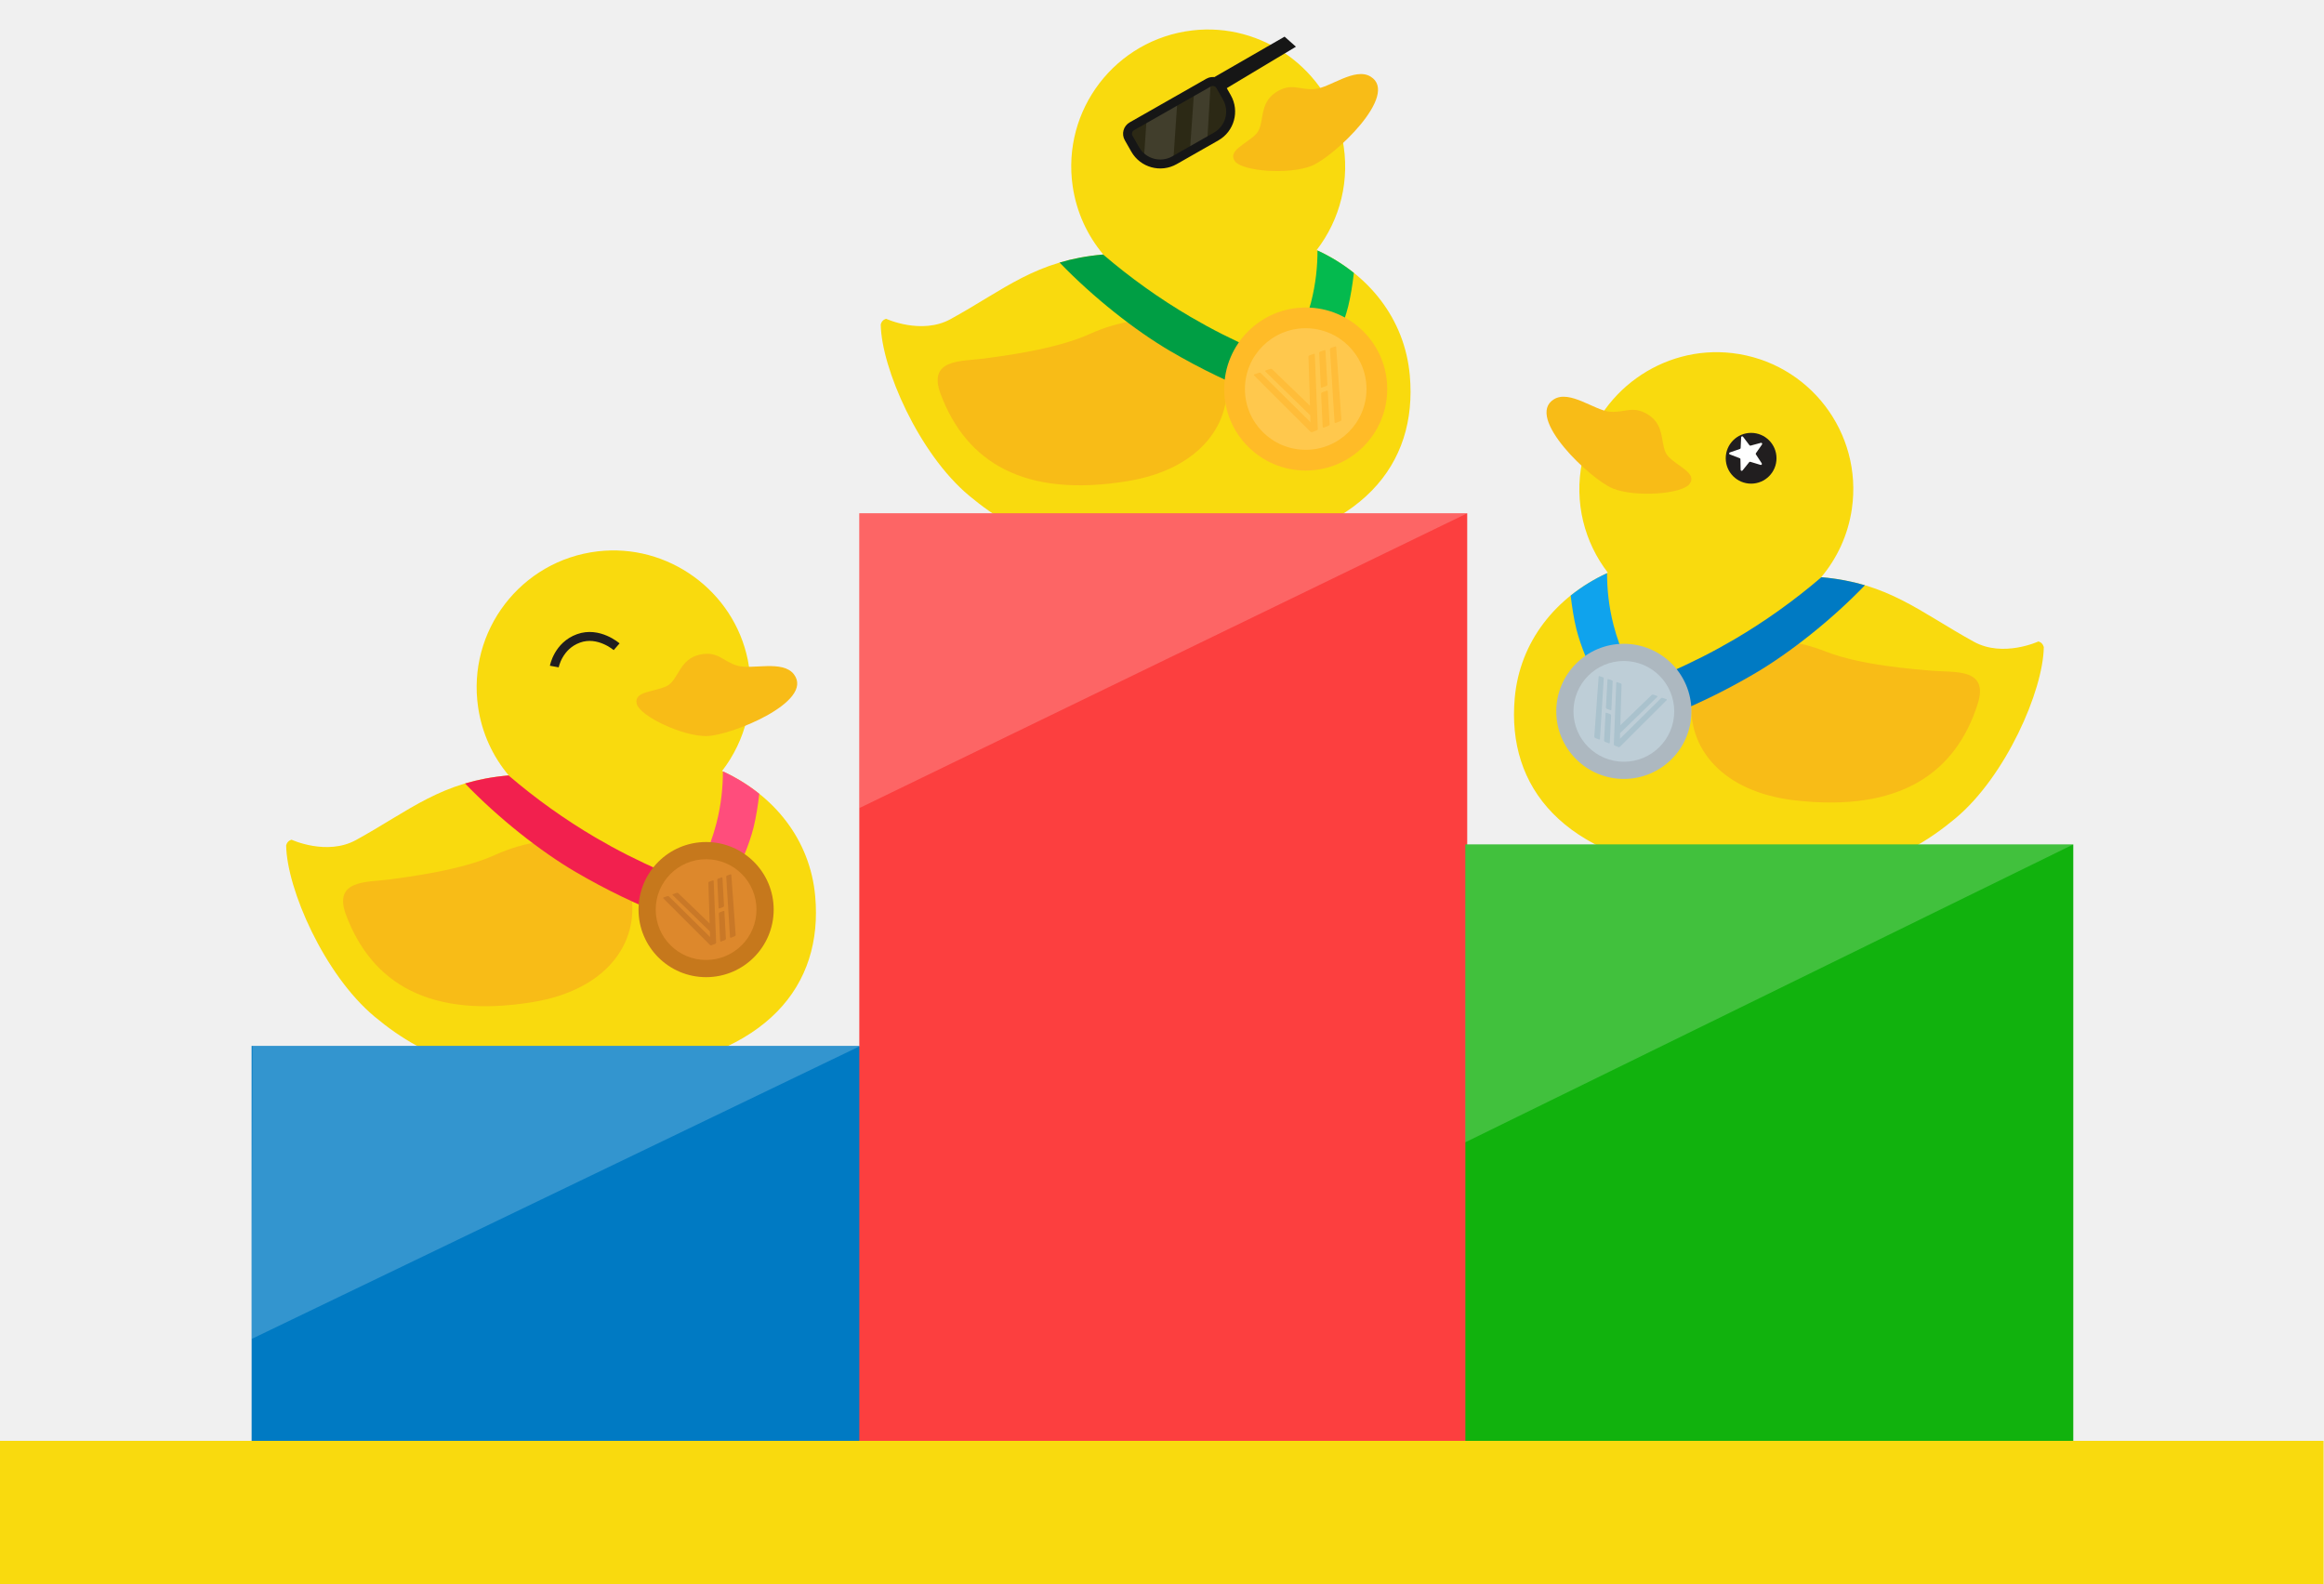
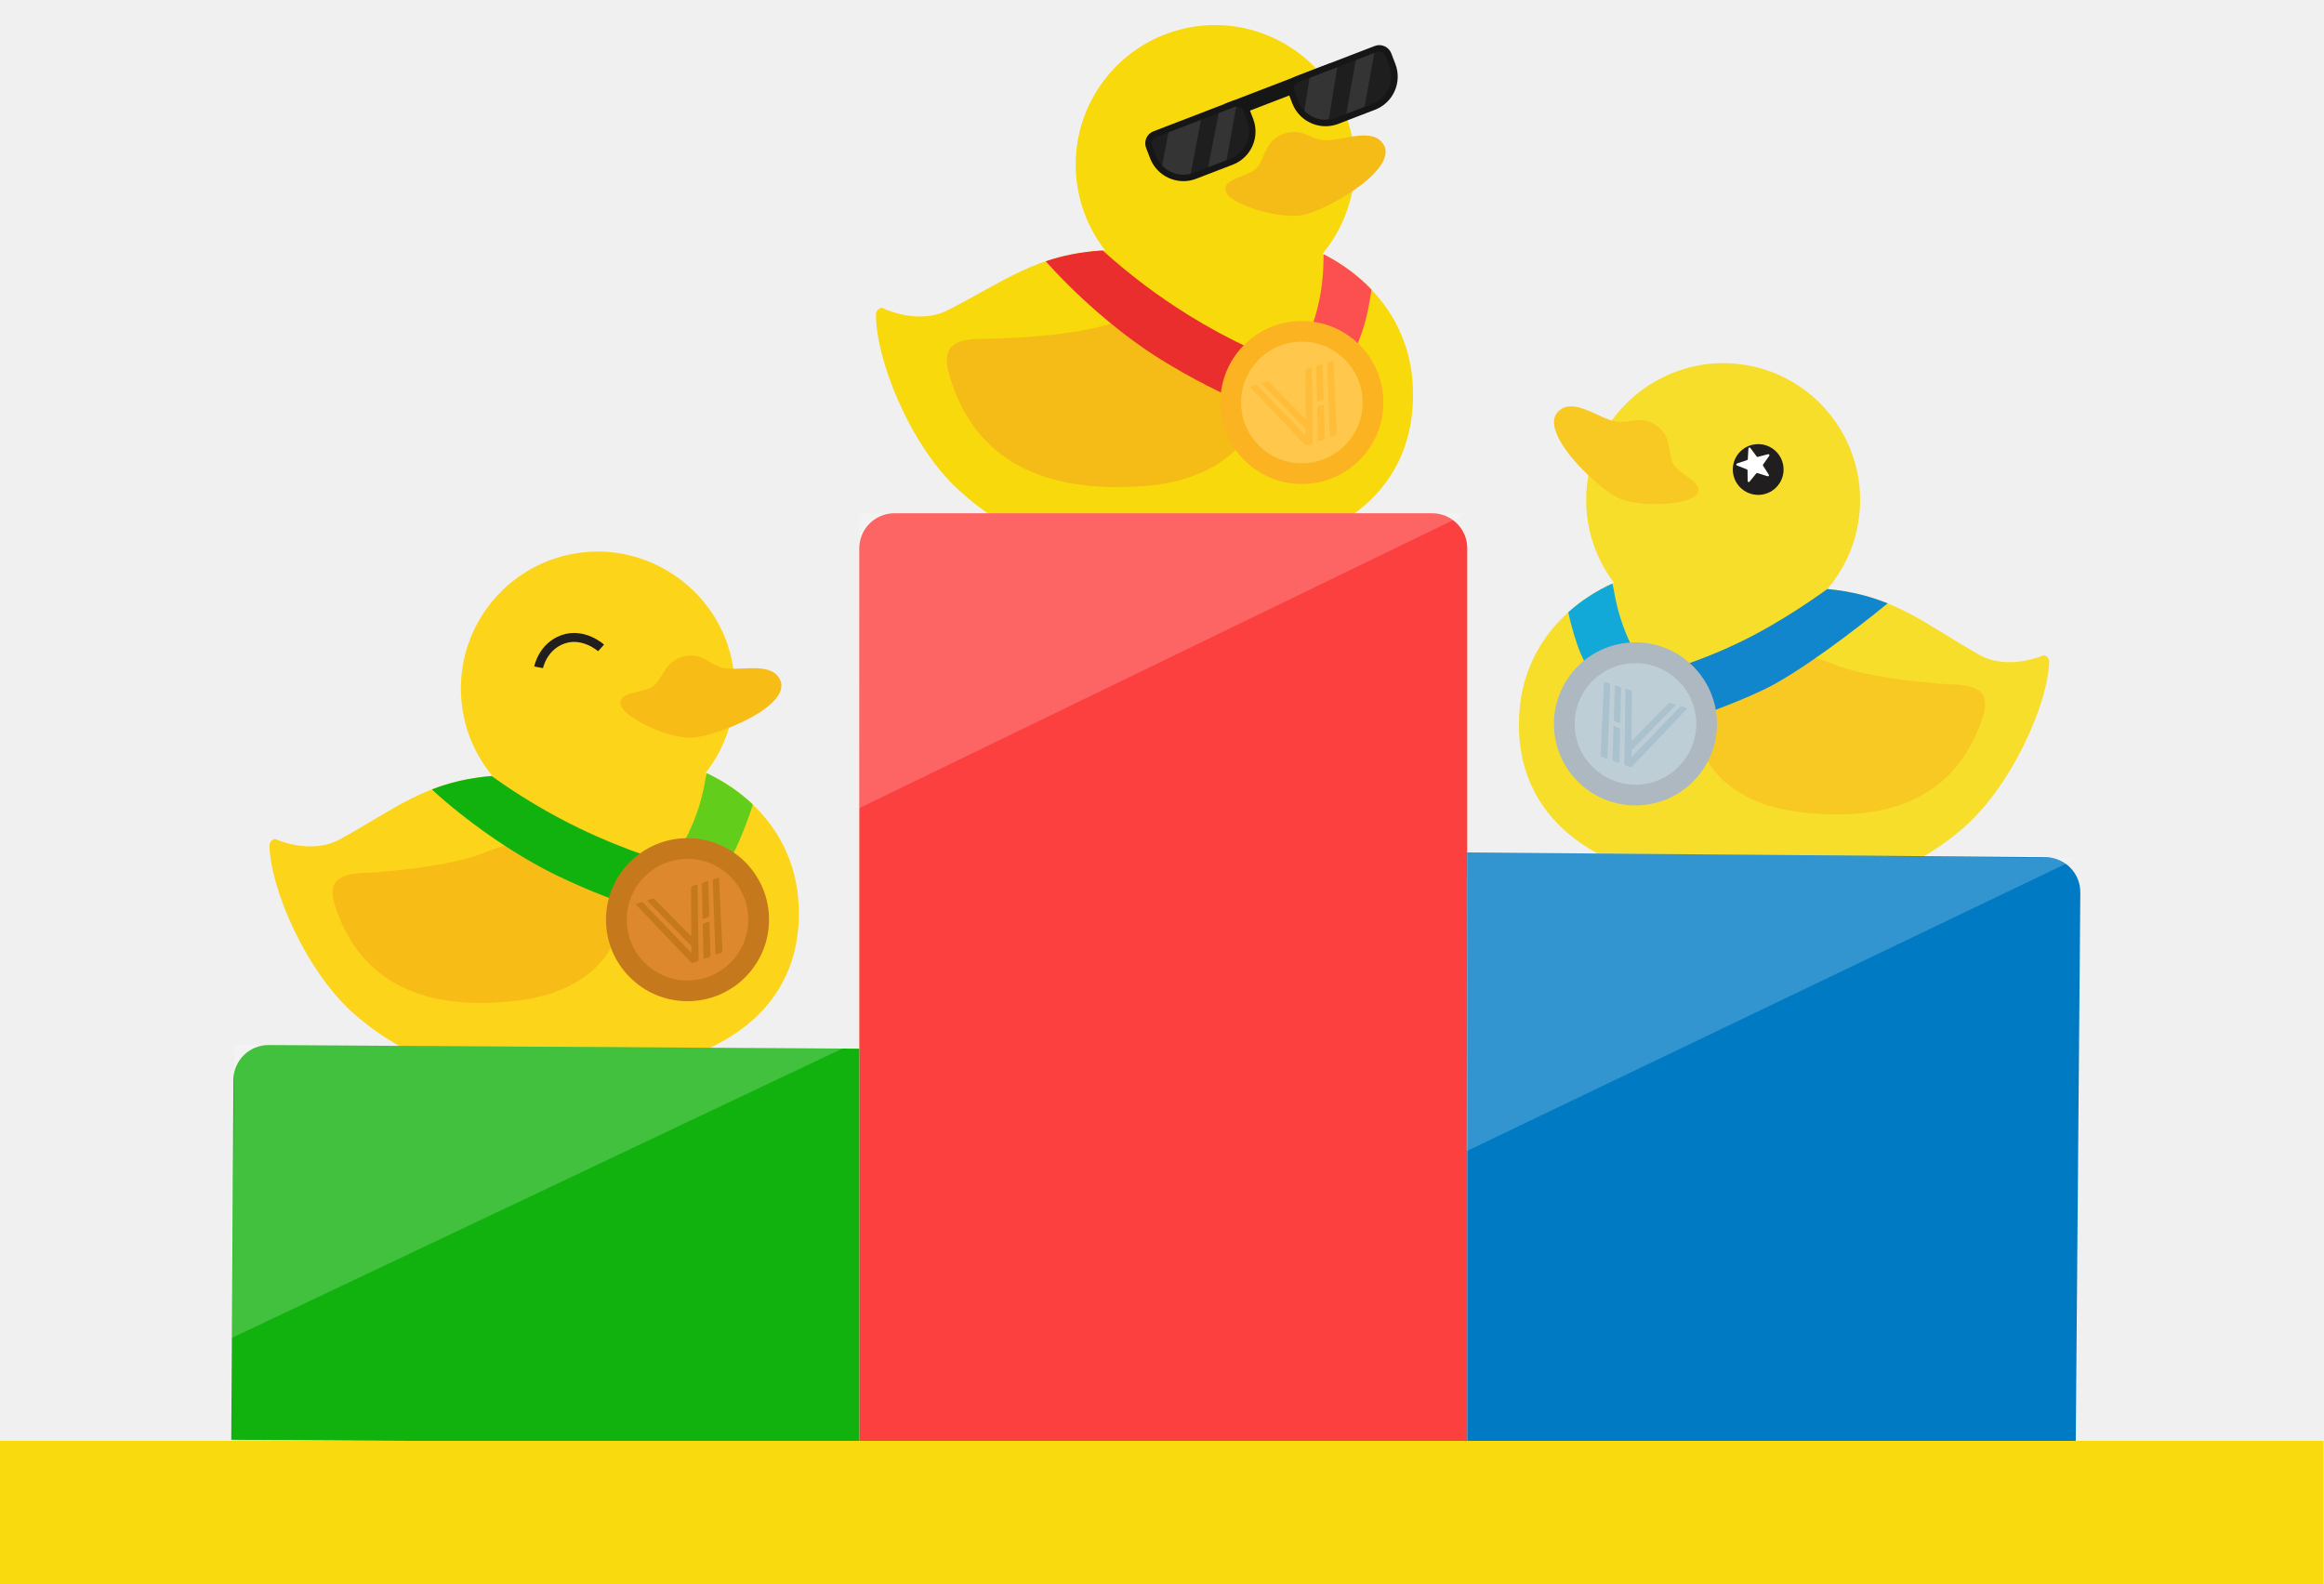
<svg xmlns="http://www.w3.org/2000/svg" id="road" viewBox="0 0 1300 886">
  <defs>
    <style>
      .cls-1 {
        opacity: .2;
      }

-       .cls-1, .cls-2, .cls-3, .cls-4, .cls-5, .cls-6, .cls-7, .cls-8, .cls-9, .cls-10, .cls-11, .cls-12, .cls-13, .cls-14, .cls-15, .cls-16, .cls-17, .cls-18, .cls-19, .cls-20, .cls-21, .cls-22, .cls-23, .cls-24, .cls-25 {
+       .cls-1, .cls-2, .cls-3, .cls-4, .cls-5, .cls-6, .cls-7, .cls-8, .cls-9, .cls-10, .cls-11, .cls-12, .cls-13, .cls-14, .cls-15, .cls-16, .cls-17, .cls-18, .cls-19, .cls-20, .cls-21, .cls-22, .cls-23, .cls-24, .cls-25, .cls-26, .cls-27, .cls-28, .cls-29 {
        stroke-width: 0px;
      }

-       .cls-1, .cls-2, .cls-19 {
+       .cls-1, .cls-2, .cls-22 {
        fill: #fff;
      }

-       .cls-26 {
-         stroke: #161616;
-       }
- 
-       .cls-26, .cls-27 {
+       .cls-30 {
        fill: none;
+         stroke: #211e1f;
        stroke-miterlimit: 10;
        stroke-width: 5px;
      }

-       .cls-27 {
-         stroke: #211e1f;
-       }
- 
      .cls-2 {
        opacity: .1;
      }

      .cls-3 {
-         opacity: .9;
-       }
- 
-       .cls-3, .cls-9 {
+         fill: #f9da0e;
+       }
+ 
+       .cls-4 {
+         fill: #f7de2b;
+       }
+ 
+       .cls-5 {
+         fill: #f8c823;
+       }
+ 
+       .cls-6 {
+         fill: #f8bc17;
+       }
+ 
+       .cls-7 {
+         fill: #f7d90c;
+       }
+ 
+       .cls-8 {
+         fill: #fc4f4f;
+       }
+ 
+       .cls-9 {
+         fill: #fc3f3f;
+       }
+ 
+       .cls-10 {
+         fill: #62ce1b;
+       }
+ 
+       .cls-11 {
+         fill: #12a9d8;
+       }
+ 
+       .cls-12 {
+         fill: #211e1f;
+       }
+ 
+       .cls-13 {
+         fill: #1e1e1e;
+       }
+ 
+       .cls-14 {
        fill: #161616;
      }

-       .cls-4 {
-         fill: #f9da0e;
-       }
- 
-       .cls-5 {
-         fill: #f8bc17;
-       }
- 
-       .cls-6 {
-         fill: #fc3f3f;
-       }
- 
-       .cls-7 {
-         fill: #04ba4e;
-       }
- 
-       .cls-8 {
-         fill: #211e1f;
-       }
- 
-       .cls-10 {
+       .cls-15 {
        fill: #11b20d;
      }

-       .cls-11 {
-         fill: #0fa3ed;
-       }
- 
-       .cls-12 {
+       .cls-16 {
+         fill: #1286cc;
+       }
+ 
+       .cls-17 {
        fill: #c6781c;
      }

-       .cls-13 {
-         fill: #c97827;
-       }
- 
-       .cls-14 {
+       .cls-18 {
        fill: #dd882c;
      }

-       .cls-15 {
+       .cls-19 {
        fill: #beced7;
      }

-       .cls-16 {
+       .cls-20 {
        fill: #adb8c0;
      }

-       .cls-17 {
+       .cls-21 {
        fill: #aac2cd;
      }

-       .cls-18 {
-         fill: #009e44;
-       }
- 
-       .cls-20 {
-         fill: #f2204e;
-       }
- 
-       .cls-21 {
-         fill: #ff4d7c;
-       }
- 
-       .cls-22 {
+       .cls-23 {
+         fill: #f5bb17;
+       }
+ 
+       .cls-24 {
        fill: #ffbd39;
      }

-       .cls-23 {
-         fill: #ffbb27;
-       }
- 
-       .cls-24 {
+       .cls-25 {
+         fill: #fcd51a;
+       }
+ 
+       .cls-26 {
+         fill: #fcb322;
+       }
+ 
+       .cls-27 {
        fill: #ffc84d;
      }

-       .cls-25 {
+       .cls-28 {
+         fill: #ea2d2d;
+       }
+ 
+       .cls-29 {
        fill: #007ac3;
      }
    </style>
  </defs>
-   <g>
-     <path class="cls-4" d="m531.77,178.49c30.38-16.7,47.69-32.88,85.4-36.12-8.85-10.53-14.99-23.56-17.13-38.17-6.23-42.59,23.86-82.11,66.89-87.18,39.2-4.62,76.09,22.01,83.97,60.69,4.67,22.92-1.34,45.24-14.39,62.17,29.1,13.31,49.29,38.41,52.11,70.16,4.43,49.83-26.69,89.18-103.39,98.4-76.7,9.22-113.9-6.73-143.22-31.24-28.03-23.44-48.98-71.28-49.34-95.73.74-2.79,3.05-3.13,3.05-3.13,0,0,19.74,9.12,36.04.16Z" />
-     <path class="cls-5" d="m714.05,51.4c-10.54,6.59-6.13,18.04-11.44,23.58s-16.08,9.26-11.88,15.13c4.2,5.87,30.59,7.67,42.99,2.65,12.4-5.02,49.45-39.81,32.97-49.91-8.84-5.42-22.81,6.29-31.29,6.97-8.49.68-12.85-3.72-21.35,1.59Z" />
-     <path class="cls-5" d="m609.42,186.89c33.49-15.21,71-9.66,76.22,21.67,4.69,28.16-14.41,53.92-54.9,60.58-57.65,9.47-90.16-10.38-104.56-48.7-7.5-19.98,11.96-18.2,24.32-19.88,10.58-1.44,40.23-5.18,58.93-13.67Z" />
-     <path class="cls-7" d="m733.92,217.43s15.36-26.42,20.21-45.96c1.43-5.77,2.46-12.43,3.2-18.82-6.11-4.89-12.93-9.11-20.35-12.54.01,8.56-.89,18.41-3.63,29.06-3.77,14.61-9.74,25.92-14.64,33.59l15.22,14.67Z" />
-     <path class="cls-18" d="m654.59,196.37c17.08,10.02,34.93,18.6,53.39,25.66,11.81,4.52,23.89,8.39,36.15,11.65.07-8.22-1.11-16.29-3.45-24.08-26.17-7.76-51.29-18.61-74.84-32.42-17.26-10.12-33.57-21.79-48.77-34.81-9.16.8-17.11,2.36-24.34,4.51,18.89,19.58,42.15,37.93,61.85,49.49Z" />
+   <path class="cls-4" d="m1107.26,366.33c-30.24-16.96-47.41-33.27-85.09-36.84,8.94-10.45,15.19-23.43,17.44-38.02,6.59-42.53-23.17-82.31-66.16-87.74-39.16-4.95-76.27,21.37-84.48,59.98-4.86,22.88.96,45.25,13.87,62.29-29.21,13.06-49.61,38-52.7,69.72-4.85,49.79,25.95,89.4,102.57,99.26,76.62,9.86,113.95-5.77,143.47-30.04,28.23-23.21,49.57-70.86,50.14-95.31-.72-2.8-3.03-3.15-3.03-3.15,0,0-19.82,8.95-36.04-.14Z" />
+   <path class="cls-7" d="m529.92,173.63c31.55-15.88,49.78-31.7,88.29-33.6-8.62-11.05-14.39-24.54-16.02-39.49-4.76-43.59,27.34-82.71,71.35-86.28,40.08-3.25,76.65,25.24,83.24,64.91,3.9,23.5-3.05,46.01-16.96,62.76,29.13,14.63,48.76,40.94,50.45,73.37,2.66,50.9-30.5,89.8-108.93,96.34-78.43,6.54-115.72-11.08-144.65-37.14-27.67-24.91-47.22-74.39-46.67-99.3.86-2.81,3.23-3.07,3.23-3.07,0,0,19.76,10.02,36.68,1.5Z" />
+   <path class="cls-23" d="m718.3,74.78c-12.02,3.99-10.41,16.39-17,20.59-6.59,4.2-18.14,5.3-15.4,12.12,2.75,6.82,28.44,14.95,41.93,12.96,13.49-1.99,58.53-27.53,44.64-41.49-7.45-7.49-24.09.75-32.66-.62-8.57-1.36-11.83-6.77-21.51-3.56Z" />
+   <g>
+     <rect class="cls-14" x="684.58" y="46.36" width="63.47" height="8.6" transform="translate(29.61 260.68) rotate(-21.05)" />
+     <path class="cls-13" d="m684.79,92.05l-12.1,4.66c-14.91,5.74-24.79-1.33-29.29-13.01l-.14-.37c-1.33-3.47.39-7.36,3.86-8.69l41.72-16.06c3.47-1.33,7.36.39,8.69,3.86l.19.5c4.47,11.61,1.67,24.38-12.93,29.1Z" />
+     <path class="cls-14" d="m662.24,101.32c-8.11.11-15.81-4.77-18.89-12.77l-2.24-5.83c-.69-1.79-.64-3.73.14-5.48.78-1.75,2.19-3.09,3.98-3.78l44.22-17.02c1.79-.69,3.73-.64,5.48.14,1.75.78,3.09,2.19,3.78,3.98l2.28,5.94c3.92,10.2-1.18,21.69-11.38,25.61l-20.5,7.89c-2.26.87-4.58,1.3-6.87,1.33Zm29.73-41.8c-.42,0-.84.09-1.25.24l-44.22,17.02c-1.85.71-2.78,2.8-2.07,4.65l2.24,5.83c3.24,8.42,12.73,12.64,21.15,9.39l20.5-7.89c8.36-3.22,12.55-12.64,9.33-21l-2.28-5.94c-.35-.9-1.02-1.61-1.9-2-.48-.21-1-.32-1.51-.31Z" />
+     <path class="cls-13" d="m764.34,61.34l-12.1,4.66c-17.26,5.37-24.79-1.33-29.29-13.01l-.14-.37c-1.33-3.47.39-7.36,3.86-8.69l41.72-16.06c3.47-1.33,7.36.39,8.69,3.86l.19.5c4.47,11.61,2.34,24.94-12.93,29.1Z" />
+     <path class="cls-2" d="m768.86,29.18v-.26c-.32.03-.64.09-.95.22l-9.32,3.31-5.53,31.34,10.24-4.04,5.56-30.57Z" />
+     <path class="cls-2" d="m743.34,66.56l4.9-30.17-15.62,6.97-3.01,18.57c3.46,4.24,8.71,6.14,13.73,4.64Z" />
+     <path class="cls-2" d="m691.54,59.57c-.28.04-.55.09-.82.2l-9.02,3.47-5.87,30.34,10.26-3.95,5.44-30.06Z" />
+     <path class="cls-2" d="m666.03,97.24l5.77-30.18-18.19,7-3.55,18.57c4.01,4.24,10.12,6.12,15.97,4.61Z" />
+     <path class="cls-14" d="m741.79,70.61c-8.11.11-15.81-4.77-18.89-12.77l-2.24-5.83c-.69-1.79-.64-3.73.14-5.49s2.19-3.09,3.98-3.78l44.22-17.02c1.79-.69,3.73-.64,5.48.14,1.75.78,3.09,2.19,3.78,3.98l2.28,5.94c3.92,10.2-1.18,21.69-11.38,25.61l-20.5,7.89c-2.26.87-4.58,1.3-6.87,1.33Zm29.73-41.8c-.42,0-.84.09-1.25.24l-44.22,17.02c-.9.35-1.61,1.02-2,1.9s-.42,1.86-.07,2.76l2.24,5.83c3.24,8.42,12.73,12.64,21.15,9.39l20.5-7.89c8.36-3.22,12.55-12.64,9.33-21l-2.28-5.94c-.35-.9-1.02-1.61-1.9-2-.48-.21-1-.32-1.51-.31Z" />
+   </g>
+   <path class="cls-23" d="m624.91,179.94c38.02-13.51,78.52-3.96,81.3,30.79,2.5,31.22-20.78,57.61-65.66,61.11-63.91,4.99-97.59-19.74-109.76-62.97-6.34-22.54,14.76-18.78,28.43-19.47,11.7-.58,44.46-1.92,65.69-9.46Z" />
+   <path class="cls-8" d="m741.09,142.59l-.68-.33-.13,5.48c-.23,9.57-1.66,19.02-4.24,28.08-3.26,11.44-8.31,22.27-15.03,32.21l-1.6,2.38,19.99,20.27,2.34-3.8c.66-1.08,16.35-26.67,21.76-46.33,1.4-5.08,2.63-11.32,3.68-18.53-7.32-7.7-16.13-14.25-26.09-19.42Z" />
+   <circle class="cls-12" cx="983.5" cy="262.64" r="14.2" />
+   <path class="cls-5" d="m926.05,237.72c10.48,6.68,5.98,18.09,11.25,23.67,5.27,5.58,16,9.39,11.75,15.22-4.25,5.84-30.65,7.42-43.01,2.29-12.36-5.13-49.12-40.22-32.56-50.19,8.88-5.35,22.75,6.48,31.23,7.23,8.48.75,12.88-3.61,21.33,1.77Z" />
+   <path class="cls-22" d="m978.02,250.9l-.34,5.95c-.01.24-.17.45-.4.53l-5.65,1.9c-.52.18-.54.91-.03,1.11l5.56,2.17c.23.09.37.3.38.55l.06,5.96c0,.55.7.8,1.05.37l3.78-4.62c.15-.19.4-.26.64-.19l5.69,1.78c.53.17.97-.42.67-.88l-3.22-5.02c-.13-.2-.12-.47.02-.66l3.45-4.86c.32-.45-.1-1.06-.63-.92l-5.77,1.51c-.23.06-.48-.03-.63-.22l-3.56-4.79c-.33-.44-1.03-.23-1.07.32Z" />
+   <path class="cls-5" d="m1024.49,371.16c-34.09-13.81-71.34-6.7-75.25,24.83-3.51,28.33,16.65,53.28,57.38,58.24,58,7.07,89.65-14.12,102.44-53.01,6.67-20.27-12.7-17.69-25.12-18.85-10.63-.99-40.41-3.5-59.44-11.21Z" />
+   <path class="cls-9" d="m500.24,287.13h300.95c10.79,0,19.55,8.76,19.55,19.55v499.32h-340.05v-499.32c0-10.79,8.76-19.55,19.55-19.55Z" />
+   <path class="cls-29" d="m1161.06,813.33l-340.32-2.86v-333.62l323.56,2.69c10.8.09,19.48,8.92,19.39,19.72l-2.62,314.07Z" />
+   <polygon class="cls-1" points="480.68 287.13 820.74 287.13 480.77 452 480.68 287.13" />
+   <polygon class="cls-1" points="820.85 476.32 1161.9 480.16 820.4 643.94 820.85 476.32" />
+   <path class="cls-25" d="m189.82,469.66c30.48-16.52,47.89-32.59,85.62-35.61-8.79-10.58-14.85-23.65-16.89-38.27-5.97-42.62,24.36-81.96,67.42-86.78,39.23-4.38,75.96,22.47,83.6,61.19,4.53,22.94-1.61,45.23-14.77,62.08,29.02,13.48,49.06,38.71,51.69,70.47,4.13,49.86-27.23,89.01-103.99,97.77-76.75,8.76-113.86-7.42-143.02-32.11-27.89-23.61-48.55-71.57-48.76-96.02.76-2.79,3.07-3.11,3.07-3.11,0,0,19.69,9.23,36.03.37Z" />
+   <path class="cls-6" d="m383.22,367.03c-12.22,2.24-12.35,14.51-19.33,17.69s-18.36,2.67-16.62,9.68c1.74,7.01,25.6,18.41,38.98,18.32,13.38-.1,60.65-18.77,49.06-34.24-6.22-8.3-23.52-2.56-31.66-5.06-8.14-2.5-10.58-8.2-20.43-6.39Z" />
+   <path class="cls-6" d="m271.94,476.62c34.11-13.77,71.35-6.62,75.22,24.91,3.48,28.34-16.7,53.26-57.44,58.18-58,7.01-89.64-14.22-102.38-53.12-6.64-20.28,12.72-17.67,25.14-18.82,10.63-.98,40.42-3.46,59.46-11.15Z" />
+   <path class="cls-30" d="m301.3,373.3s2.17-11.6,13.64-15.66,21.29,4.8,21.29,4.8" />
+   <path class="cls-15" d="m480.68,807.54l-351.32-2.13,1.22-201.37c.07-10.8,8.87-19.5,19.67-19.43l330.43,2.01v220.93Z" />
+   <polygon class="cls-1" points="131.2 584.48 471.24 586.55 129.7 748.41 131.2 584.48" />
+   <rect class="cls-7" x="650.75" y="158" width="54" height="37" />
+   <path class="cls-28" d="m738.57,240.92l4.33,1.27.16-4.51c.29-8.48-.7-16.96-2.96-25.2l-.5-1.82-1.8-.58c-25.79-8.37-50.42-19.79-73.22-33.95-16.68-10.36-32.62-22.36-47.37-35.67l-.38-.34c-12.33.73-22.58,2.9-31.88,6.04l2.89,3.15c18.11,19.75,41.03,39.06,61.31,51.65,16.89,10.5,34.8,19.68,53.23,27.27,11.53,4.76,23.71,9.02,36.19,12.69Z" />
+   <g>
+     <circle class="cls-26" cx="728.23" cy="225.14" r="45.6" />
+     <circle class="cls-27" cx="728.23" cy="225.14" r="34" />
    <g>
-       <circle class="cls-23" cx="730.39" cy="217.62" r="45.6" />
-       <circle class="cls-24" cx="730.39" cy="217.62" r="34" />
-       <g>
-         <path class="cls-22" d="m734.87,197.94l-2.35.81c-.35.14-.58.43-.59.75l.85,27.48-21.2-20.45c-.27-.23-.68-.31-1.06-.19l-2.47.85c-.23.06-.38.26-.33.46.02.07.06.13.12.18l24.87,24.3c.06.06.14.11.22.15l.12,3.86-27.77-27.42c-.26-.24-.68-.31-1.06-.2l-2.5.86c-.24.06-.39.27-.34.46.02.07.06.13.12.18l31.41,31.39c.12.11.26.19.42.24.14.16.38.2.58.1l2.61-1.01c.1-.04.19-.1.27-.17.08-.05.14-.12.18-.2.12-.16.19-.36.18-.56l-1.67-41.52c.02-.19-.16-.36-.39-.38-.08,0-.16.01-.24.04Z" />
-         <path class="cls-22" d="m746.81,193.82l-2.29.79c-.34.13-.56.42-.56.73l2.56,40.83c-.01.23.18.44.44.45.09,0,.18-.01.26-.05l2.54-.99c.38-.17.61-.52.6-.9l-2.93-40.54c.01-.19-.16-.35-.39-.37-.08,0-.16,0-.23.04Z" />
-         <path class="cls-22" d="m742.07,218.56l-2.46.91c-.37.15-.6.48-.6.84l.86,18.45c-.02.24.18.44.43.46.09,0,.18-.01.26-.05l2.58-1c.37-.17.61-.51.62-.89l-1.03-18.34c.01-.21-.18-.4-.42-.41-.08,0-.17.01-.24.05Z" />
-         <path class="cls-22" d="m739.47,216.81l2.44-.89c.36-.15.59-.47.59-.82l-1.06-18.9c-.01-.25-.22-.39-.48-.36-.02,0-.04.01-.05.02l-2.46.85c-.06.02-.12.05-.18.09-.14.1-.24.24-.3.38-.02.06-.03.12-.03.18l.9,19.22c.07.23.33.34.63.23Z" />
-       </g>
+       <path class="cls-24" d="m733.21,205.58l-2.37.75c-.35.13-.59.41-.61.74l.15,27.5-20.67-20.99c-.26-.24-.67-.33-1.05-.22l-2.49.79c-.24.05-.39.25-.34.45.02.07.06.13.12.18l24.25,24.92c.06.06.13.11.21.16l.02,3.86-27.06-28.12c-.26-.24-.67-.33-1.06-.22l-2.52.8c-.24.05-.4.26-.35.46.02.07.05.13.11.18l30.6,32.17c.11.11.26.2.42.25.14.16.38.21.58.11l2.63-.95c.1-.04.2-.09.28-.16.08-.05.15-.11.19-.2.13-.16.2-.35.2-.55l-.61-41.55c.02-.19-.15-.37-.38-.39-.08,0-.16,0-.24.04Z" />
+       <path class="cls-24" d="m745.25,201.77l-2.31.73c-.35.13-.57.4-.58.72l1.53,40.88c-.02.23.17.44.43.46.09,0,.18,0,.26-.05l2.56-.92c.38-.16.62-.5.63-.88l-1.9-40.6c.02-.19-.16-.36-.39-.38-.08,0-.16,0-.23.04Z" />
+       <path class="cls-24" d="m739.88,226.38l-2.48.84c-.37.14-.61.46-.63.82l.39,18.47c-.02.24.16.44.42.47.09,0,.18,0,.26-.05l2.61-.94c.38-.16.62-.5.64-.88l-.56-18.36c.02-.21-.17-.4-.41-.42-.08,0-.17,0-.24.04Z" />
+       <path class="cls-24" d="m737.32,224.57l2.46-.83c.37-.14.6-.45.61-.8l-.58-18.92c0-.25-.21-.4-.47-.37-.02,0-.04.01-.05.02l-2.49.79c-.06.02-.12.05-.18.09-.14.1-.25.23-.31.37-.02.06-.03.12-.03.18l.41,19.24c.07.23.32.35.62.24Z" />
    </g>
-     <polygon class="cls-9" points="677.01 44.44 718.57 20.5 724.91 26.13 684.96 50.06 677.01 44.44" />
+   </g>
+   <g>
+     <path class="cls-10" d="m395.75,431v.04s0-.02.01-.03c0,0,0,0-.01,0Z" />
+     <path class="cls-10" d="m385.77,513.63c.8-.98,19.72-24.28,27.69-43.06,1.92-4.53,5.59-13.6,7.68-20.49-7.35-7.04-16.05-12.94-25.77-17.53l-.6,2.44c-1.49,9.46-4.15,18.64-7.91,27.28-4.74,10.91-11.18,20.98-19.14,29.95l-1.9,2.14,17.14,22.73,2.82-3.46Z" />
+   </g>
+   <path class="cls-15" d="m245.19,444.91c20.1,17.72,44.93,34.5,66.43,44.88,17.91,8.66,36.69,15.89,55.82,21.49,11.97,3.51,24.53,6.47,37.33,8.79l4.44.81-.32-4.5c-.61-8.46-2.49-16.79-5.61-24.75l-.69-1.76-1.85-.39c-26.53-5.6-52.24-14.35-76.4-26.02-17.13-8.27-33.71-18.16-49.34-29.37-13.14,1.09-23.81,3.78-33.44,7.51l3.64,3.31Z" />
+   <g>
+     <circle class="cls-17" cx="384.58" cy="514.46" r="45.6" />
+     <circle class="cls-18" cx="384.58" cy="514.46" r="34" />
    <g>
-       <path class="cls-3" d="m636.93,56.61h49.4c2.64,0,4.79,2.15,4.79,4.79v7.48c0,8.85-7.18,16.03-16.03,16.03h-26.81c-8.91,0-16.14-7.23-16.14-16.14v-7.37c0-2.64,2.15-4.79,4.79-4.79Z" transform="translate(51.65 336.64) rotate(-29.66)" />
-       <polygon class="cls-2" points="665.65 83.88 667.97 50.99 677.07 46.38 677.23 46.27 675.35 78.39 665.65 83.88" />
-       <path class="cls-2" d="m639.93,88.16c3.46,2.59,11.56,2.88,15.89,1.89.17-.07.41-1.21.58-1.28l2.14-31.41-.31.15-16.88,9.75-1.43,20.9Z" />
-       <path class="cls-26" d="m636.93,56.61h49.4c2.64,0,4.79,2.15,4.79,4.79v7.48c0,8.85-7.18,16.03-16.03,16.03h-26.81c-8.91,0-16.14-7.23-16.14-16.14v-7.37c0-2.64,2.15-4.79,4.79-4.79Z" transform="translate(51.65 336.64) rotate(-29.66)" />
+       <path class="cls-17" d="m389.56,494.9l-2.37.75c-.35.13-.59.41-.61.74l.15,27.5-20.67-20.99c-.26-.24-.67-.33-1.05-.22l-2.49.79c-.24.05-.39.25-.34.45.02.07.06.13.12.18l24.25,24.92c.06.06.13.11.21.16l.02,3.86-27.06-28.12c-.26-.24-.67-.33-1.06-.22l-2.52.8c-.24.05-.4.26-.35.46.02.07.05.13.11.18l30.6,32.17c.11.11.26.2.42.25.14.16.38.21.58.11l2.63-.95c.1-.04.2-.09.28-.16.08-.05.15-.11.19-.2.13-.16.2-.35.2-.55l-.61-41.55c.02-.19-.15-.37-.38-.39-.08,0-.16,0-.24.04Z" />
+       <path class="cls-17" d="m401.6,491.09l-2.31.73c-.35.13-.57.4-.58.72l1.53,40.88c-.02.23.17.44.43.46.09,0,.18,0,.26-.05l2.56-.92c.38-.16.62-.5.63-.88l-1.9-40.6c.02-.19-.16-.36-.39-.38-.08,0-.16,0-.23.04Z" />
+       <path class="cls-17" d="m396.23,515.7l-2.48.84c-.37.14-.61.46-.63.82l.39,18.47c-.02.24.16.44.42.47.09,0,.18,0,.26-.05l2.61-.94c.38-.16.62-.5.64-.88l-.56-18.36c.02-.21-.17-.4-.41-.42-.08,0-.17,0-.24.04Z" />
+       <path class="cls-17" d="m393.67,513.89l2.46-.83c.37-.14.6-.45.61-.8l-.58-18.92c0-.25-.21-.4-.47-.37-.02,0-.04.01-.05.02l-2.49.79c-.06.02-.12.05-.18.09-.14.1-.25.23-.31.37-.02.06-.03.12-.03.18l.41,19.24c.07.23.32.35.62.24Z" />
    </g>
  </g>
-   <g>
-     <path class="cls-4" d="m199.17,469.89c30.38-16.7,47.69-32.88,85.4-36.12-8.85-10.53-14.99-23.56-17.13-38.17-6.23-42.59,23.86-82.11,66.89-87.18,39.2-4.62,76.09,22.01,83.97,60.69,4.67,22.92-1.34,45.24-14.39,62.17,29.1,13.31,49.29,38.41,52.11,70.16,4.43,49.83-26.69,89.18-103.39,98.4-76.7,9.22-113.9-6.73-143.22-31.24-28.03-23.44-48.98-71.28-49.34-95.73.74-2.79,3.05-3.13,3.05-3.13,0,0,19.74,9.12,36.04.16Z" />
-     <path class="cls-5" d="m391.95,366.09c-12.21,2.31-12.26,14.58-19.22,17.81-6.96,3.23-18.34,2.78-16.56,9.78,1.78,6.99,25.71,18.26,39.09,18.08,13.38-.18,60.53-19.14,48.85-34.53-6.27-8.26-23.53-2.42-31.69-4.87-8.16-2.45-10.63-8.13-20.47-6.27Z" />
-     <path class="cls-5" d="m276.82,478.29c33.49-15.21,71-9.66,76.22,21.67,4.69,28.16-14.41,53.92-54.9,60.58-57.65,9.47-90.16-10.38-104.56-48.7-7.5-19.98,11.96-18.2,24.32-19.88,10.58-1.44,40.23-5.18,58.93-13.67Z" />
-     <path class="cls-21" d="m401.32,508.82s15.36-26.42,20.21-45.96c1.43-5.77,2.46-12.43,3.2-18.82-6.11-4.89-12.93-9.11-20.35-12.54.01,8.56-.89,18.41-3.63,29.06-3.77,14.61-9.74,25.92-14.64,33.59l15.22,14.67Z" />
-     <path class="cls-20" d="m321.99,487.77c17.08,10.02,34.93,18.6,53.39,25.66,11.81,4.52,23.89,8.39,36.15,11.65.07-8.22-1.11-16.29-3.45-24.08-26.17-7.76-51.29-18.61-74.84-32.42-17.26-10.12-33.57-21.79-48.77-34.81-9.16.8-17.11,2.36-24.34,4.51,18.89,19.58,42.15,37.93,61.85,49.49Z" />
-     <circle class="cls-12" cx="394.98" cy="508.82" r="37.8" />
-     <circle class="cls-14" cx="394.98" cy="508.82" r="28.18" />
+   <rect class="cls-3" x="-.25" y="806" width="1300" height="84" />
+   <path class="cls-11" d="m910.56,356.76c-3.75-8.64-6.41-17.82-7.91-27.28l-.75-3.05c-9.18,4.21-17.47,9.61-24.6,16.03,1.52,7.93,4.88,18.41,6.66,22.61,7.96,18.77,26.88,42.07,27.69,43.06l2.82,3.46,17.14-22.73-1.9-2.14c-7.96-8.96-14.41-19.04-19.14-29.95Z" />
+   <path class="cls-16" d="m1055.91,337.52c-9.68-3.91-20.43-6.77-33.74-8.03.16-.18-23.42,17.51-49.49,30-23.99,11.49-49.83,19.49-76.42,24.58l-1.85.35-.66,1.75c-3,7.92-4.76,16.22-5.23,24.69l-.25,4.5,4.45-.72c12.84-2.08,25.42-4.8,37.41-8.08,19.14-5.24,37.92-12.12,55.79-20.44,18.99-8.84,50.84-32.86,70-48.61Z" />
+   <g>
+     <circle class="cls-20" cx="914.85" cy="404.95" r="45.6" />
+     <circle class="cls-19" cx="914.85" cy="404.95" r="34" />
    <g>
-       <path class="cls-13" d="m398.7,492.51l-1.95.67c-.29.11-.48.36-.49.62l.7,22.78-17.57-16.95c-.22-.19-.56-.26-.88-.16l-2.04.71c-.19.05-.32.22-.28.38.02.06.05.11.1.15l20.62,20.14c.05.05.11.09.18.12l.1,3.2-23.01-22.72c-.22-.2-.56-.26-.88-.16l-2.07.71c-.2.05-.32.22-.28.38.01.06.05.11.1.15l26.03,26.01c.1.09.22.16.35.2.12.13.32.16.48.08l2.16-.84c.08-.03.16-.08.23-.14.07-.04.12-.1.15-.17.1-.14.15-.3.15-.46l-1.38-34.41c.02-.16-.13-.3-.32-.31-.07,0-.14,0-.2.04Z" />
-       <path class="cls-13" d="m408.59,489.1l-1.9.66c-.28.11-.46.35-.46.61l2.12,33.84c-.01.19.15.36.36.37.07,0,.15-.01.21-.04l2.1-.82c.31-.14.51-.43.5-.75l-2.43-33.59c.01-.16-.14-.29-.33-.3-.07,0-.13,0-.19.03Z" />
-       <path class="cls-13" d="m404.66,509.6l-2.04.75c-.3.13-.5.4-.5.69l.72,15.29c-.02.2.15.36.36.38.07,0,.15-.01.21-.04l2.14-.83c.31-.14.51-.42.51-.74l-.85-15.2c.01-.18-.15-.33-.35-.34-.07,0-.14.01-.2.04Z" />
-       <path class="cls-13" d="m402.5,508.16l2.02-.74c.3-.12.49-.39.49-.68l-.88-15.67c-.01-.21-.18-.32-.4-.3-.01,0-.03,0-.04.02l-2.04.7c-.05.02-.1.04-.15.08-.11.09-.2.2-.25.32-.02.05-.02.1-.02.15l.74,15.93c.06.19.27.28.52.19Z" />
+       <path class="cls-21" d="m909.87,385.39l2.37.75c.35.13.59.41.61.74l-.15,27.5,20.67-20.99c.26-.24.67-.33,1.05-.22l2.49.79c.24.05.39.25.34.45-.02.07-.06.13-.12.18l-24.25,24.92c-.06.06-.13.11-.21.16l-.02,3.86,27.06-28.12c.26-.24.67-.33,1.06-.22l2.52.8c.24.05.4.26.35.46-.02.07-.05.13-.11.18l-30.6,32.17c-.11.11-.26.2-.42.25-.14.16-.38.21-.58.11l-2.63-.95c-.1-.04-.2-.09-.28-.16-.08-.05-.15-.11-.19-.2-.13-.16-.2-.35-.2-.55l.61-41.55c-.02-.19.15-.37.38-.39.08,0,.16,0,.24.04Z" />
+       <path class="cls-21" d="m897.83,381.57l2.31.73c.35.13.57.4.58.72l-1.53,40.88c.02.23-.17.44-.43.46-.09,0-.18,0-.26-.05l-2.56-.92c-.38-.16-.62-.5-.63-.88l1.9-40.6c-.02-.19.16-.36.39-.38.08,0,.16,0,.23.04Z" />
+       <path class="cls-21" d="m903.2,406.19l2.48.84c.37.14.61.46.63.82l-.39,18.47c.02.24-.16.44-.42.47-.09,0-.18,0-.26-.05l-2.61-.94c-.38-.16-.62-.5-.64-.88l.56-18.36c-.02-.21.17-.4.41-.42.08,0,.17,0,.24.04Z" />
+       <path class="cls-21" d="m905.76,404.38l-2.46-.83c-.37-.14-.6-.45-.61-.8l.58-18.92c0-.25.21-.4.47-.37.02,0,.04.01.05.02l2.49.79c.06.02.12.05.18.09.14.1.25.23.31.37.02.06.03.12.03.18l-.41,19.24c-.07.23-.32.35-.62.24Z" />
    </g>
-     <path class="cls-27" d="m310.07,372.86s2.1-11.61,13.54-15.75c11.3-4.08,21.32,4.68,21.32,4.68" />
-   </g>
-   <path class="cls-4" d="m1104.16,358.99c-30.38-16.7-47.69-32.88-85.4-36.12,8.85-10.53,14.99-23.56,17.13-38.17,6.23-42.59-23.86-82.11-66.89-87.18-39.2-4.62-76.09,22.01-83.97,60.69-4.67,22.92,1.34,45.24,14.39,62.17-29.1,13.31-49.29,38.41-52.11,70.16-4.43,49.83,26.69,89.18,103.39,98.4,76.7,9.22,113.9-6.73,143.22-31.24,28.03-23.44,48.98-71.28,49.34-95.73-.74-2.79-3.05-3.13-3.05-3.13,0,0-19.74,9.12-36.04.16Z" />
-   <circle class="cls-8" cx="979.54" cy="256.35" r="14.2" />
-   <path class="cls-5" d="m921.88,231.9c10.54,6.59,6.13,18.04,11.44,23.58s16.08,9.26,11.88,15.13c-4.2,5.87-30.59,7.67-42.99,2.65-12.4-5.02-49.45-39.81-32.97-49.91,8.84-5.42,22.81,6.29,31.29,6.97,8.49.68,12.85-3.72,21.35,1.59Z" />
-   <path class="cls-19" d="m973.97,244.65l-.29,5.96c-.01.24-.17.45-.4.53l-5.64,1.95c-.52.18-.53.92-.02,1.11l5.57,2.12c.23.09.38.3.38.54l.11,5.96c.01.55.71.79,1.05.36l3.74-4.65c.15-.19.4-.27.63-.2l5.71,1.73c.53.16.97-.43.67-.89l-3.26-4.99c-.13-.2-.13-.46.01-.66l3.41-4.89c.32-.45-.11-1.05-.64-.91l-5.75,1.56c-.23.06-.48-.02-.63-.21l-3.6-4.76c-.33-.44-1.04-.22-1.06.33Z" />
-   <path class="cls-5" d="m1021.44,364.52c-34.21-13.52-71.4-6.1-75.04,25.46-3.27,28.36,17.09,53.14,57.86,57.76,58.05,6.58,89.53-14.87,101.99-53.87,6.5-20.33-12.85-17.58-25.28-18.64-10.64-.9-40.44-3.16-59.54-10.71Z" />
-   <path class="cls-11" d="m902.02,397.93s-15.36-26.42-20.21-45.96c-1.43-5.77-2.46-12.43-3.2-18.82,6.11-4.89,12.93-9.11,20.35-12.54-.01,8.56.89,18.41,3.63,29.06,3.77,14.61,9.74,25.92,14.64,33.59l-15.22,14.67Z" />
-   <path class="cls-25" d="m981.35,376.88c-17.08,10.02-34.93,18.6-53.39,25.66-11.81,4.52-23.89,8.39-36.15,11.65-.07-8.22,1.11-16.29,3.45-24.08,26.17-7.76,51.29-18.61,74.84-32.42,17.26-10.12,33.57-21.79,48.77-34.81,9.16.8,17.11,2.36,24.34,4.51-18.89,19.58-42.15,37.93-61.85,49.49Z" />
-   <g>
-     <circle class="cls-16" cx="908.35" cy="397.93" r="37.8" />
-     <circle class="cls-15" cx="908.35" cy="397.93" r="28.18" />
-     <g>
-       <path class="cls-17" d="m904.64,381.62l1.95.67c.29.11.48.36.49.62l-.7,22.78,17.57-16.95c.22-.19.56-.26.88-.16l2.04.71c.19.05.32.22.28.38-.02.06-.05.11-.1.15l-20.62,20.14c-.05.05-.11.09-.18.12l-.1,3.2,23.01-22.72c.22-.2.56-.26.88-.16l2.07.71c.2.05.32.22.28.38-.01.06-.05.11-.1.15l-26.03,26.01c-.1.09-.22.16-.35.2-.12.13-.32.16-.48.08l-2.16-.84c-.08-.03-.16-.08-.23-.14-.07-.04-.12-.1-.15-.17-.1-.14-.15-.3-.15-.46l1.38-34.41c-.02-.16.13-.3.32-.31.07,0,.14,0,.2.04Z" />
-       <path class="cls-17" d="m894.75,378.21l1.9.66c.28.11.46.35.46.61l-2.12,33.84c.01.19-.15.36-.36.37-.07,0-.15-.01-.21-.04l-2.1-.82c-.31-.14-.51-.43-.5-.75l2.43-33.59c-.01-.16.14-.29.33-.3.07,0,.13,0,.19.03Z" />
-       <path class="cls-17" d="m898.68,398.71l2.04.75c.3.13.5.4.5.69l-.72,15.29c.02.2-.15.36-.36.38-.07,0-.15-.01-.21-.04l-2.14-.83c-.31-.14-.51-.42-.51-.74l.85-15.2c-.01-.18.15-.33.35-.34.07,0,.14.01.2.04Z" />
-       <path class="cls-17" d="m900.84,397.26l-2.02-.74c-.3-.12-.49-.39-.49-.68l.88-15.67c.01-.21.18-.32.4-.3.01,0,.03,0,.04.02l2.04.7c.05.02.1.04.15.08.11.09.2.2.25.32.02.05.02.1.02.15l-.74,15.93c-.06.19-.27.28-.52.19Z" />
-     </g>
-   </g>
-   <rect class="cls-25" x="140.75" y="585.07" width="340.55" height="220.93" />
-   <rect class="cls-6" x="480.68" y="287.13" width="340.05" height="518.87" />
-   <rect class="cls-10" x="819.7" y="472.37" width="340.05" height="333.63" />
-   <polygon class="cls-1" points="141.25 585.07 481.3 585.07 140.75 749 141.25 585.07" />
-   <polygon class="cls-1" points="480.68 287.13 820.74 287.13 480.77 452 480.68 287.13" />
-   <polygon class="cls-1" points="819.7 472.37 1159.75 472.37 819.64 639 819.7 472.37" />
-   <rect class="cls-4" x="-.25" y="806" width="1300" height="84" />
+   </g>
</svg>
